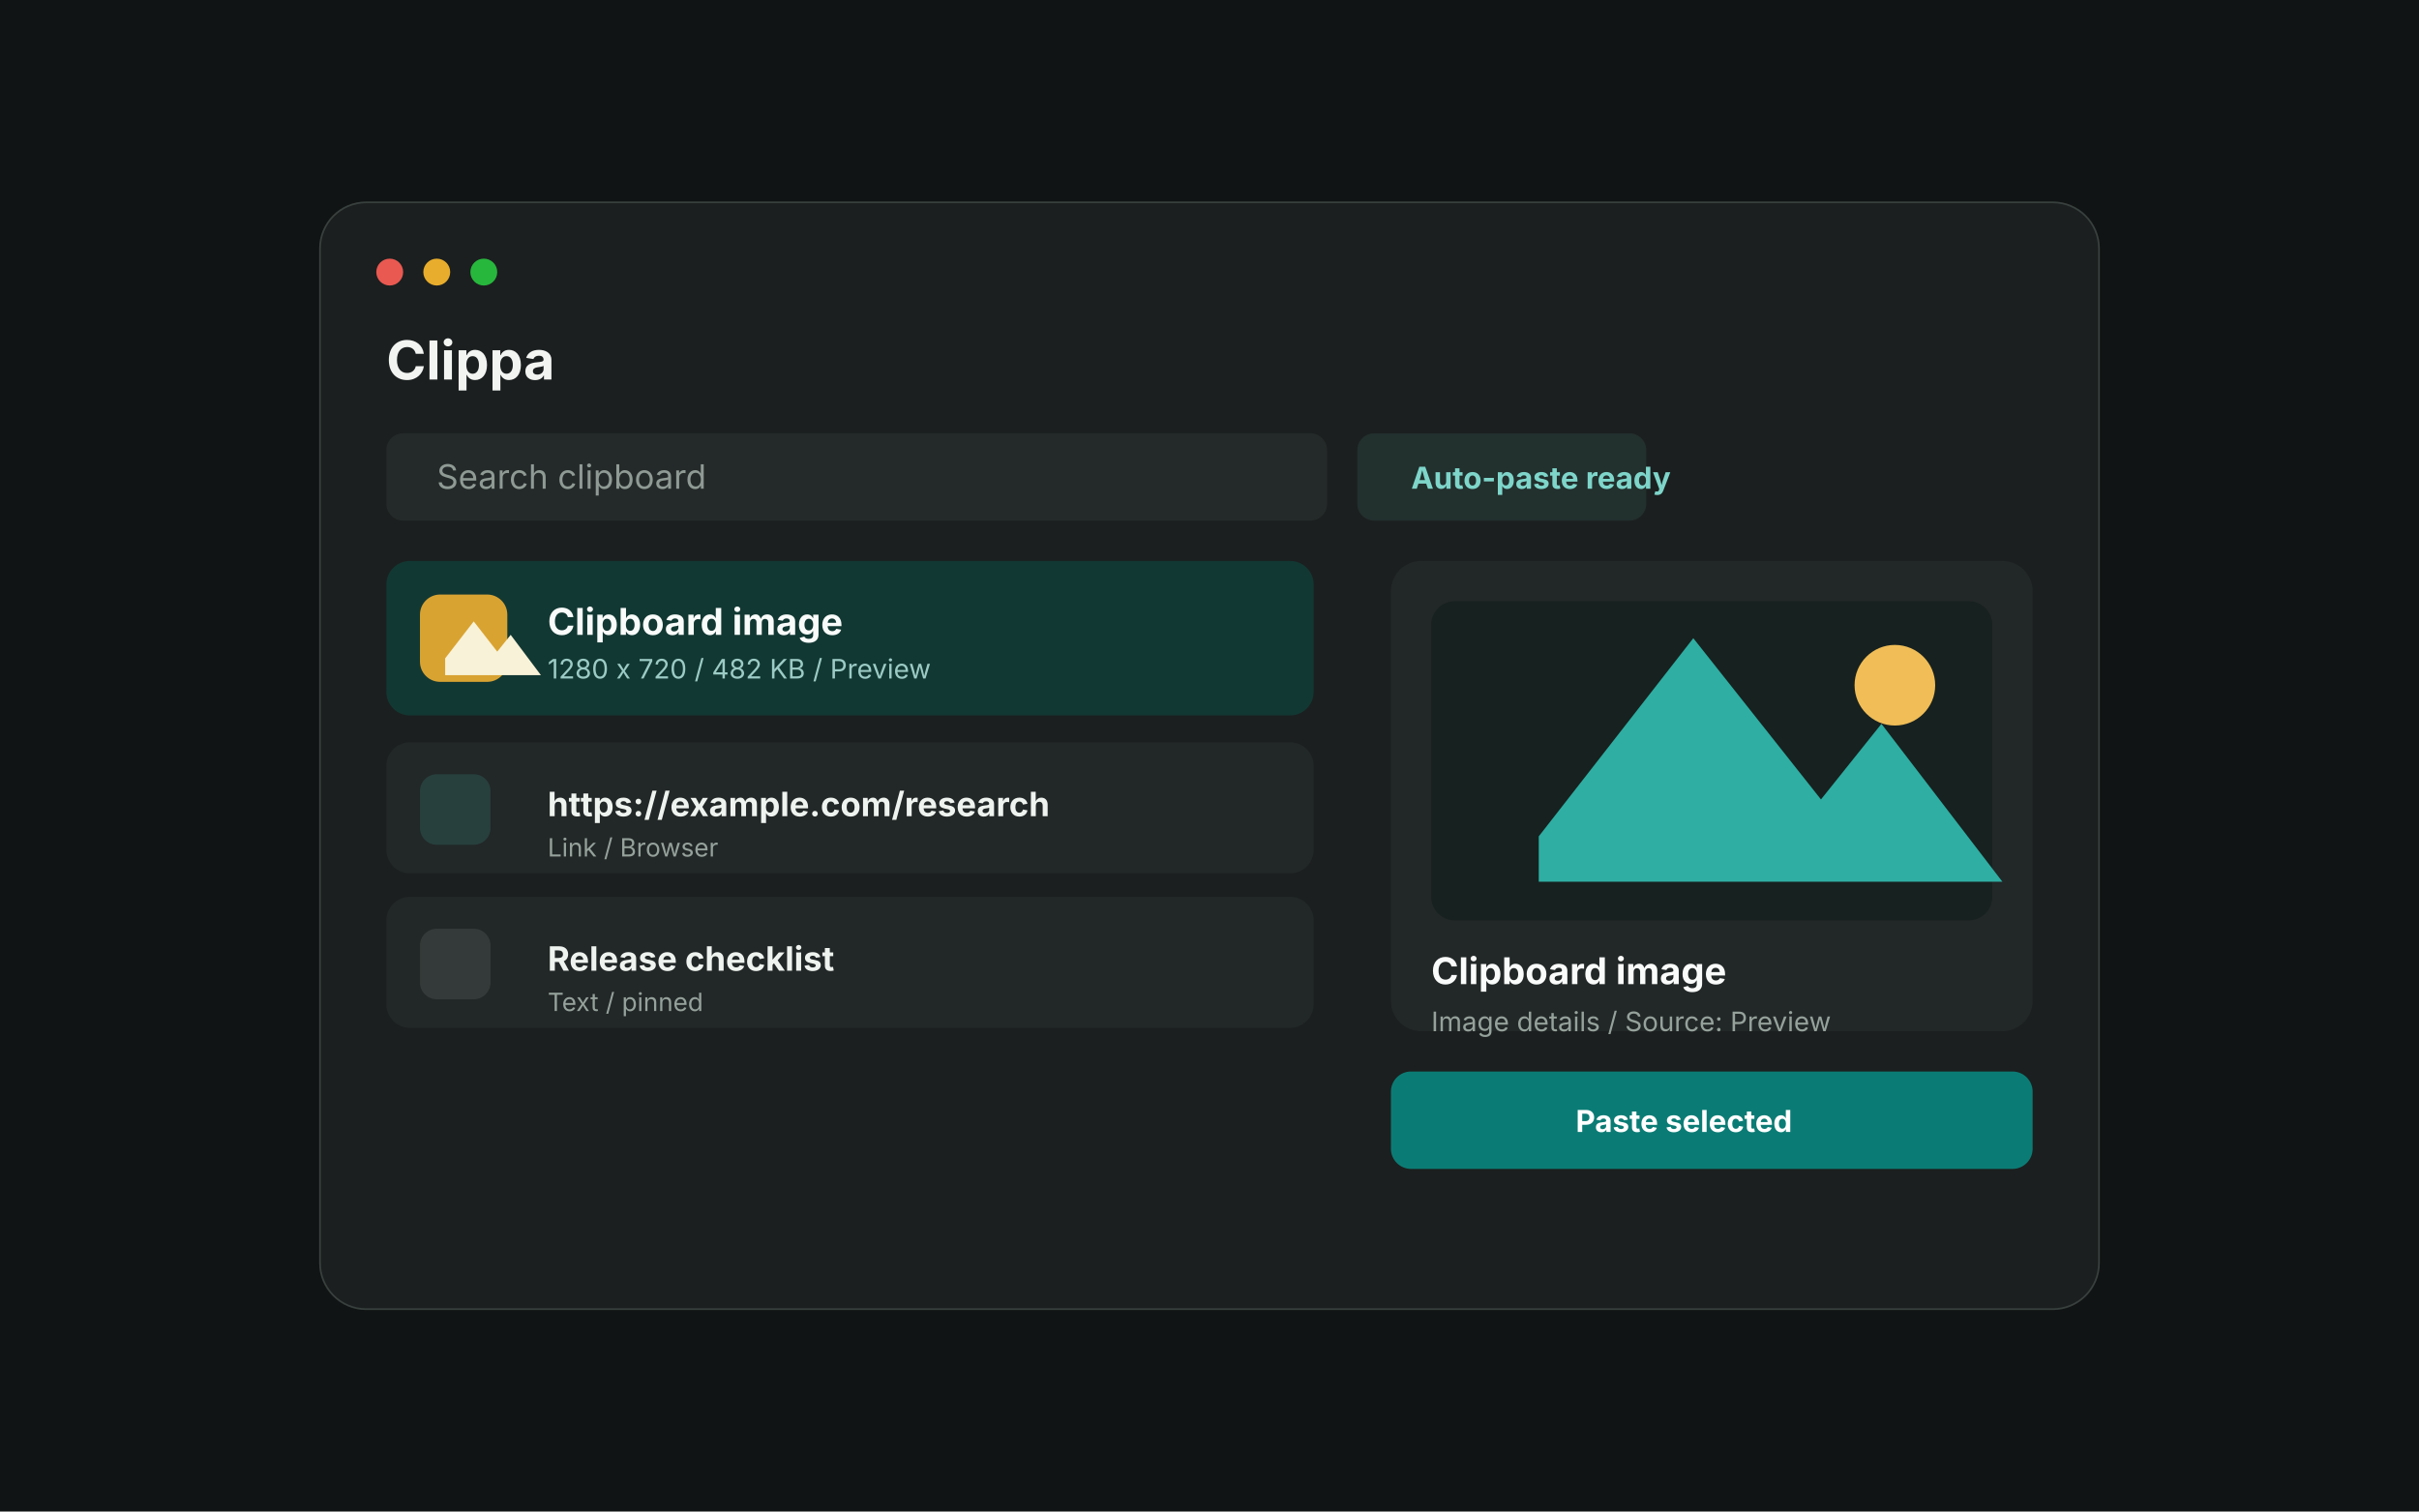
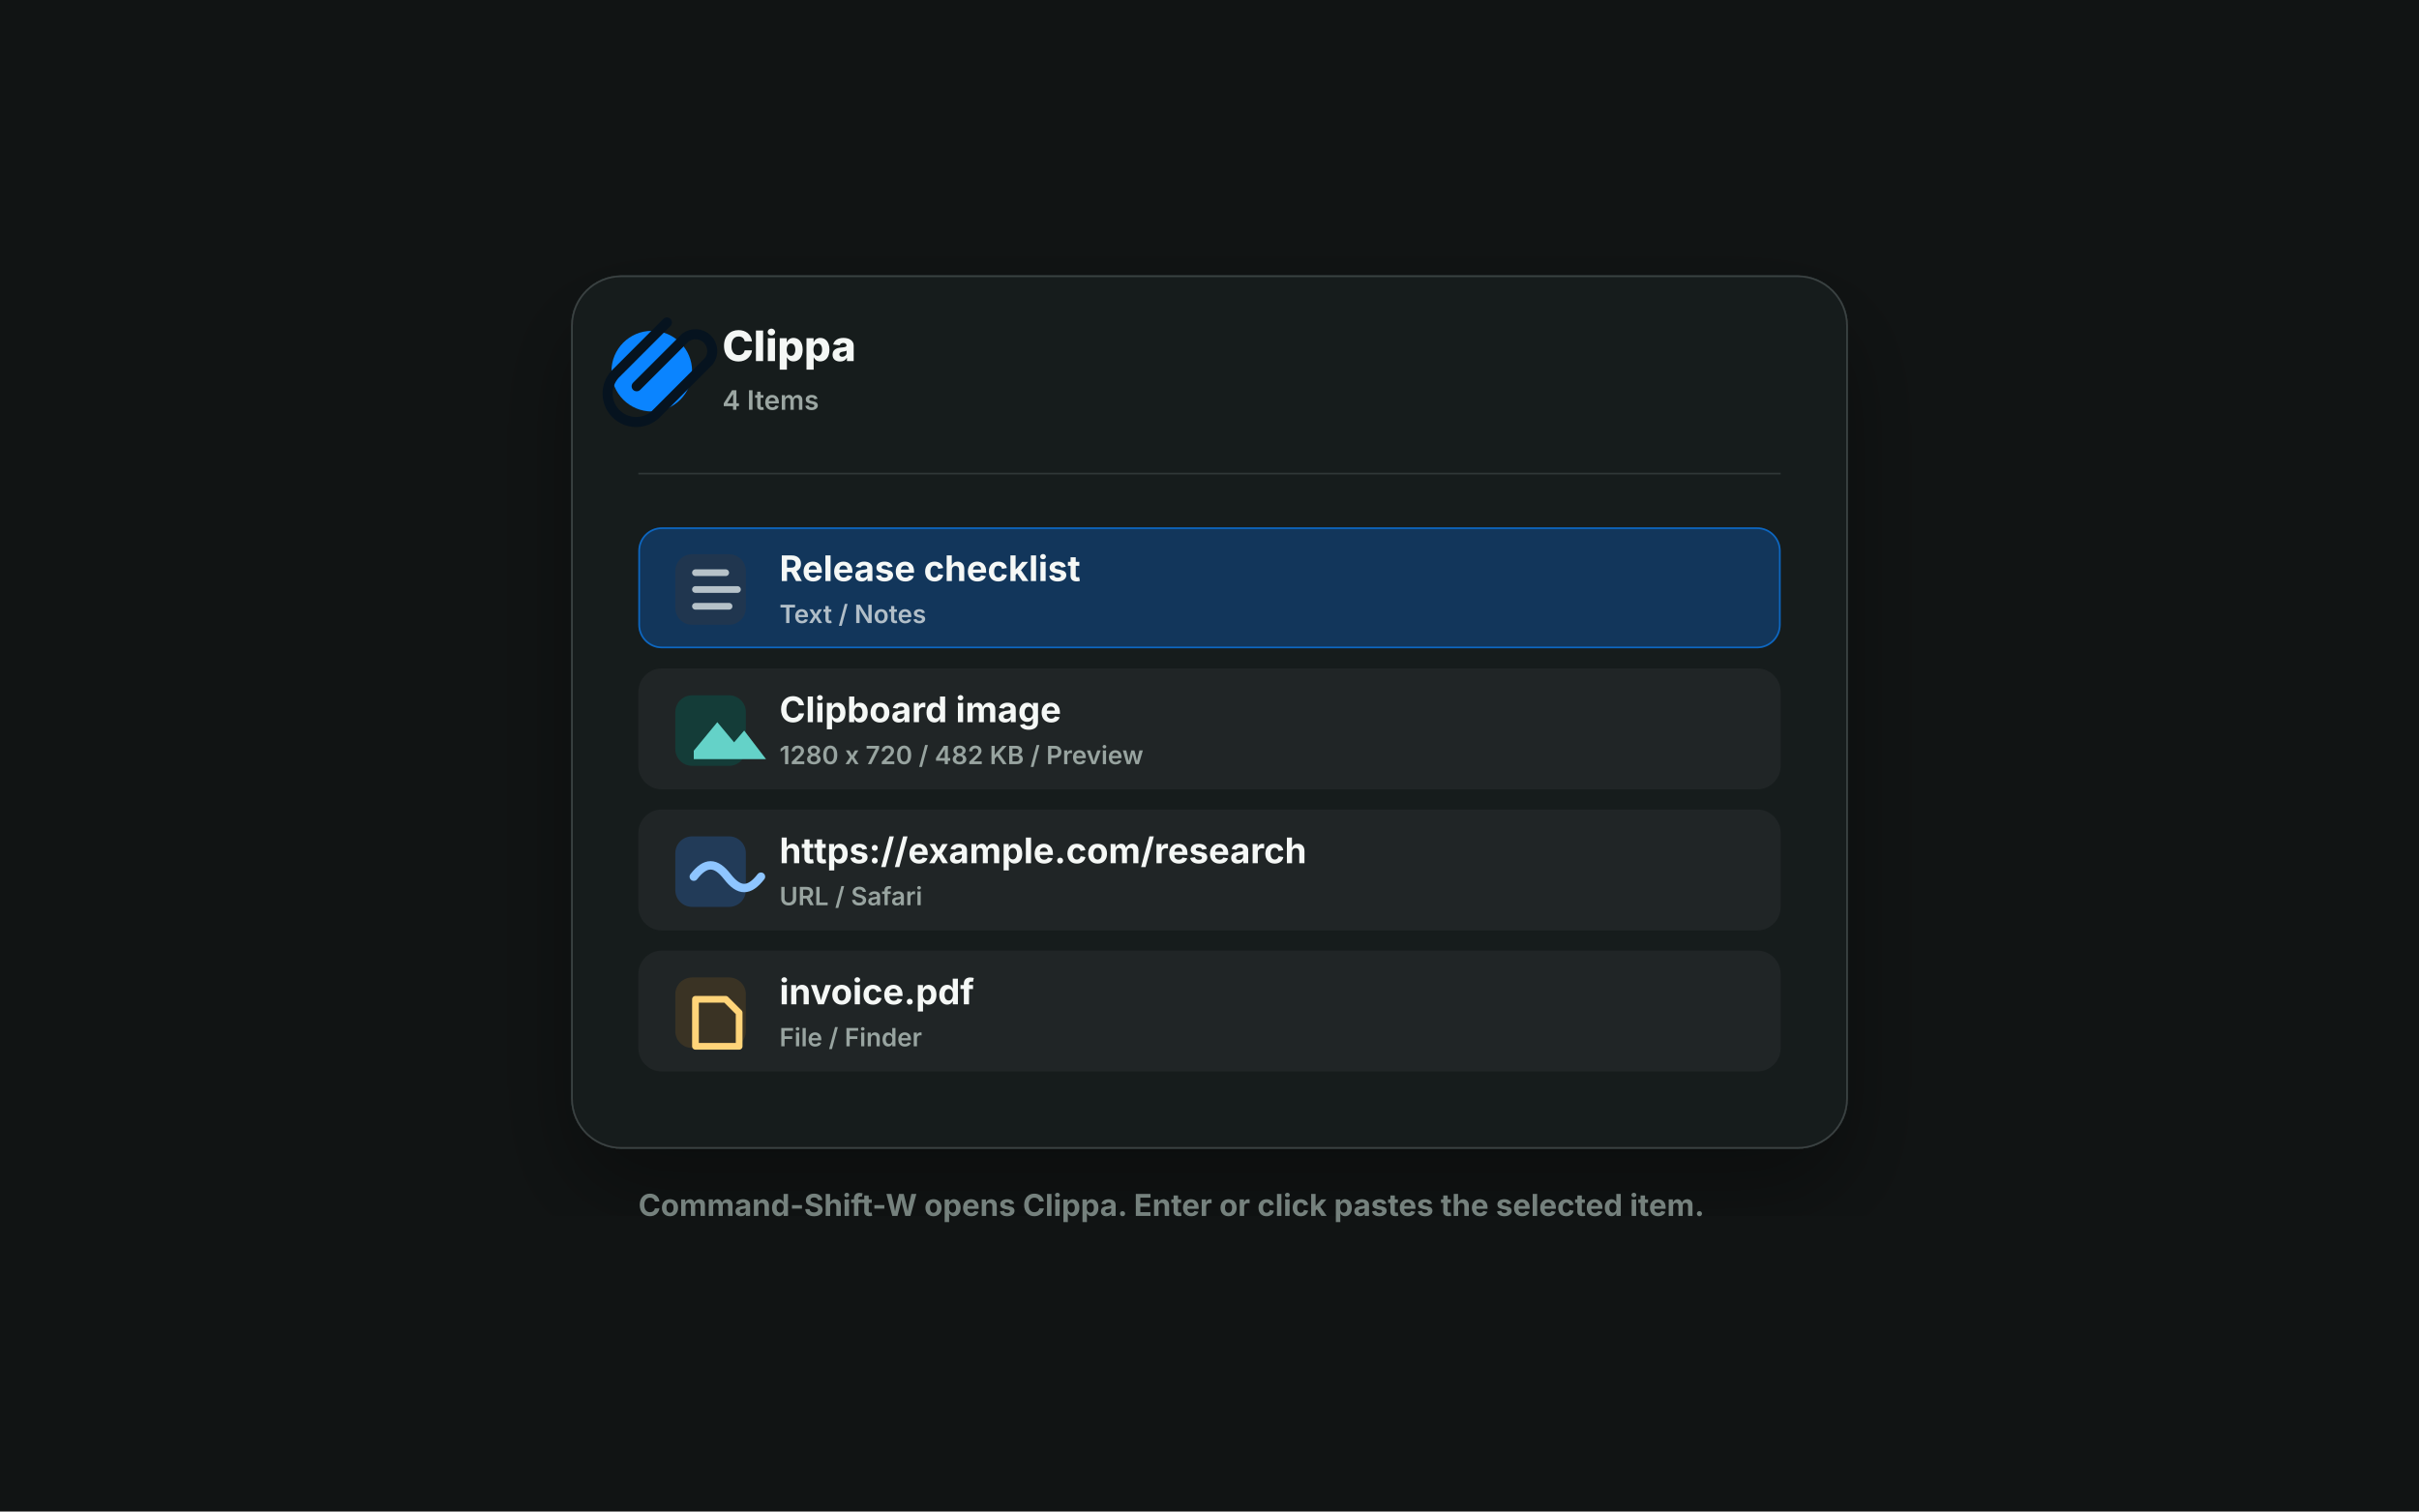
<svg xmlns="http://www.w3.org/2000/svg" width="1440" height="900" viewBox="0 0 1440 900" fill="none">
  <rect width="1440" height="900" fill="#111414" />
-   <rect x="190" y="120" width="1060" height="660" rx="28" fill="#1B1F1F" />
-   <rect x="190.5" y="120.5" width="1059" height="659" rx="27.5" stroke="#38403E" />
-   <g opacity=".9">
-     <circle cx="232" cy="162" r="8" fill="#FF5F57" />
-     <circle cx="260" cy="162" r="8" fill="#FEBC2E" />
-     <circle cx="288" cy="162" r="8" fill="#28C840" />
+   <rect x="340" y="164" width="760" height="520" rx="30" fill="#181C1D" />
+   <rect x="340.5" y="164.5" width="759" height="519" rx="29.5" stroke="#3A4242" />
+   <filter id="shadow" x="300" y="124" width="840" height="600" color-interpolation-filters="sRGB" filterUnits="userSpaceOnUse">
+     <feDropShadow dx="0" dy="26" stdDeviation="28" flood-color="#000000" flood-opacity=".34" />
+   </filter>
+   <g filter="url(#shadow)">
+     <rect x="340" y="164" width="760" height="520" rx="30" fill="#181C1D" />
+     <rect x="340.5" y="164.5" width="759" height="519" rx="29.5" stroke="#3A4242" />
  </g>
-   <text x="230" y="226" fill="#F2F4F2" font-family="-apple-system,BlinkMacSystemFont,Segoe UI,sans-serif" font-size="32" font-weight="700">Clippa</text>
-   <rect x="230" y="258" width="560" height="52" rx="10" fill="#242A29" />
-   <text x="260" y="291" fill="#8F9A95" font-family="-apple-system,BlinkMacSystemFont,Segoe UI,sans-serif" font-size="20">Search clipboard</text>
-   <rect x="808" y="258" width="172" height="52" rx="10" fill="#22302E" />
-   <text x="840" y="291" fill="#7ED5CA" font-family="-apple-system,BlinkMacSystemFont,Segoe UI,sans-serif" font-size="18" font-weight="650">Auto-paste ready</text>
-   <rect x="230" y="334" width="552" height="92" rx="14" fill="#123833" />
-   <rect x="250" y="354" width="52" height="52" rx="12" fill="#D9A332" />
-   <path d="M265 392l17-22 14 18 8-10 18 24h-57v-10z" fill="#F8F2D8" />
-   <text x="326" y="378" fill="#F8FBF9" font-family="-apple-system,BlinkMacSystemFont,Segoe UI,sans-serif" font-size="22" font-weight="700">Clipboard image</text>
-   <text x="326" y="404" fill="#9CCBC5" font-family="-apple-system,BlinkMacSystemFont,Segoe UI,sans-serif" font-size="16">1280 x 720 / 482 KB / Preview</text>
-   <rect x="230" y="442" width="552" height="78" rx="14" fill="#222727" />
-   <rect x="250" y="461" width="42" height="42" rx="10" fill="#27403D" />
-   <text x="326" y="486" fill="#EEF3EF" font-family="-apple-system,BlinkMacSystemFont,Segoe UI,sans-serif" font-size="20" font-weight="650">https://example.com/research</text>
-   <text x="326" y="510" fill="#95A19B" font-family="-apple-system,BlinkMacSystemFont,Segoe UI,sans-serif" font-size="15">Link / Browser</text>
-   <rect x="230" y="534" width="552" height="78" rx="14" fill="#222727" />
-   <rect x="250" y="553" width="42" height="42" rx="10" fill="#343A39" />
-   <text x="326" y="578" fill="#EEF3EF" font-family="-apple-system,BlinkMacSystemFont,Segoe UI,sans-serif" font-size="20" font-weight="650">Release checklist</text>
-   <text x="326" y="602" fill="#95A19B" font-family="-apple-system,BlinkMacSystemFont,Segoe UI,sans-serif" font-size="15">Text / pinned</text>
-   <rect x="828" y="334" width="382" height="280" rx="18" fill="#222727" />
-   <rect x="852" y="358" width="334" height="190" rx="14" fill="#17211F" />
-   <path d="M916 498l92-118 76 96 36-45 72 94H916v-27z" fill="#2FAEA3" />
-   <circle cx="1128" cy="408" r="24" fill="#F0BD57" />
-   <text x="852" y="586" fill="#F8FBF9" font-family="-apple-system,BlinkMacSystemFont,Segoe UI,sans-serif" font-size="22" font-weight="700">Clipboard image</text>
-   <text x="852" y="614" fill="#95A19B" font-family="-apple-system,BlinkMacSystemFont,Segoe UI,sans-serif" font-size="16">Image details / Source: Preview</text>
-   <rect x="828" y="638" width="382" height="58" rx="12" fill="#0B7C75" />
-   <text x="938" y="674" fill="#FFFFFF" font-family="-apple-system,BlinkMacSystemFont,Segoe UI,sans-serif" font-size="18" font-weight="700">Paste selected</text>
+   <circle cx="388" cy="221" r="24" fill="#0A84FF" />
+   <path d="M379 230l29-29a10 10 0 0 1 14 14l-32 32a17 17 0 0 1-24-24l31-31" stroke="#06131F" stroke-width="6" stroke-linecap="round" stroke-linejoin="round" />
+   <text x="430" y="215" fill="#F4F7F5" font-family="-apple-system,BlinkMacSystemFont,Segoe UI,sans-serif" font-size="25" font-weight="760">Clippa</text>
+   <text x="430" y="244" fill="#9BA6A2" font-family="-apple-system,BlinkMacSystemFont,Segoe UI,sans-serif" font-size="16" font-weight="620">4 Items</text>
+   <line x1="380" y1="282" x2="1060" y2="282" stroke="#303838" />
+   <rect x="380" y="314" width="680" height="72" rx="14" fill="#12365B" />
+   <rect x="380.5" y="314.5" width="679" height="71" rx="13.5" stroke="#0A84FF" stroke-opacity=".62" />
+   <rect x="402" y="330" width="42" height="42" rx="10" fill="#20364F" />
+   <path d="M414 361h20M414 351h25M414 341h18" stroke="#B6C2C9" stroke-width="4" stroke-linecap="round" />
+   <text x="464" y="346" fill="#F5F8F6" font-family="-apple-system,BlinkMacSystemFont,Segoe UI,sans-serif" font-size="21" font-weight="720">Release checklist</text>
+   <text x="464" y="371" fill="#B1BEC8" font-family="-apple-system,BlinkMacSystemFont,Segoe UI,sans-serif" font-size="15" font-weight="610">Text / Notes</text>
+   <rect x="380" y="398" width="680" height="72" rx="14" fill="#202526" />
+   <rect x="402" y="414" width="42" height="42" rx="10" fill="#143C38" />
+   <path d="M413 447l14-17 10 12 6-7 13 17h-43v-5z" fill="#64D2C8" />
+   <text x="464" y="430" fill="#F5F8F6" font-family="-apple-system,BlinkMacSystemFont,Segoe UI,sans-serif" font-size="21" font-weight="720">Clipboard image</text>
+   <text x="464" y="455" fill="#98A4A0" font-family="-apple-system,BlinkMacSystemFont,Segoe UI,sans-serif" font-size="15" font-weight="610">1280 x 720 / 482 KB / Preview</text>
+   <rect x="380" y="482" width="680" height="72" rx="14" fill="#202526" />
+   <rect x="402" y="498" width="42" height="42" rx="10" fill="#223B58" />
+   <path d="M413 522c7-9 13-9 20 0s13 9 20 0" stroke="#8EC5FF" stroke-width="5" stroke-linecap="round" />
+   <text x="464" y="514" fill="#F5F8F6" font-family="-apple-system,BlinkMacSystemFont,Segoe UI,sans-serif" font-size="21" font-weight="720">https://example.com/research</text>
+   <text x="464" y="539" fill="#98A4A0" font-family="-apple-system,BlinkMacSystemFont,Segoe UI,sans-serif" font-size="15" font-weight="610">URL / Safari</text>
+   <rect x="380" y="566" width="680" height="72" rx="14" fill="#202526" />
+   <rect x="402" y="582" width="42" height="42" rx="10" fill="#3A3324" />
+   <path d="M414 595h18l8 8v20h-26v-28z" stroke="#FFD479" stroke-width="4" stroke-linejoin="round" />
+   <text x="464" y="598" fill="#F5F8F6" font-family="-apple-system,BlinkMacSystemFont,Segoe UI,sans-serif" font-size="21" font-weight="720">invoice.pdf</text>
+   <text x="464" y="623" fill="#98A4A0" font-family="-apple-system,BlinkMacSystemFont,Segoe UI,sans-serif" font-size="15" font-weight="610">File / Finder</text>
+   <text x="380" y="724" fill="#75817D" font-family="-apple-system,BlinkMacSystemFont,Segoe UI,sans-serif" font-size="18" font-weight="650">Command-Shift-W opens Clippa. Enter or click pastes the selected item.</text>
</svg>
